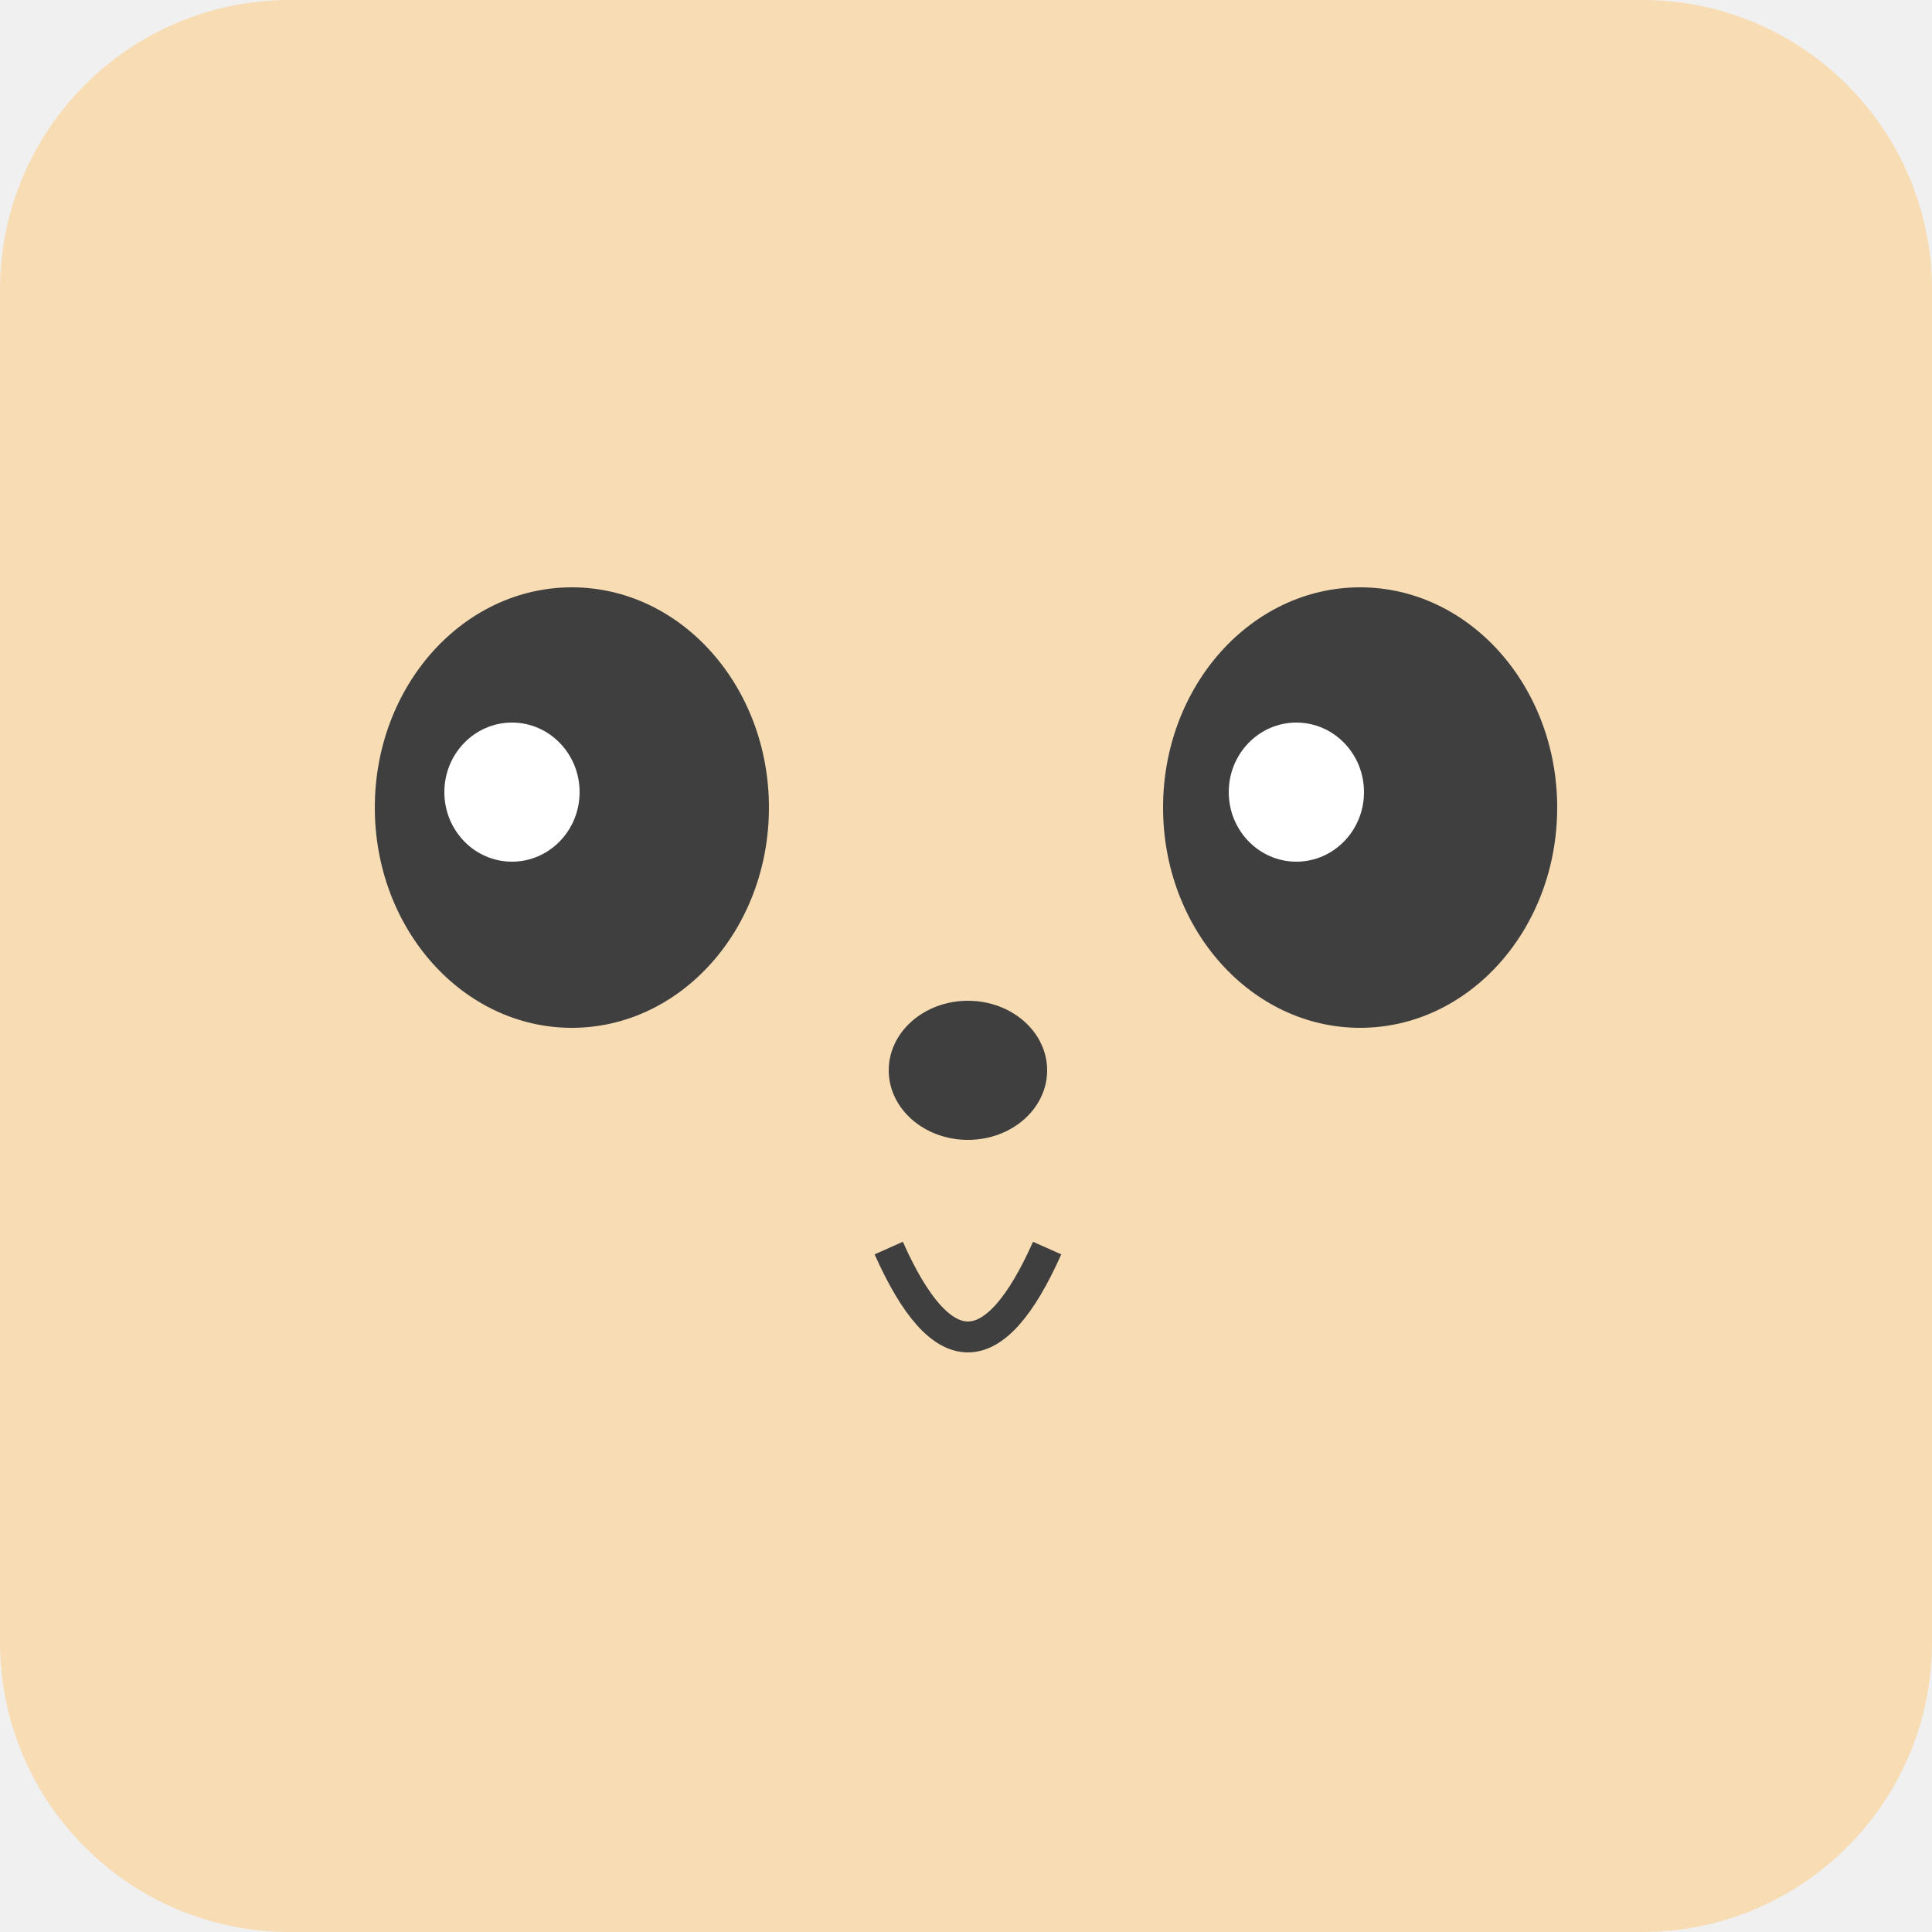
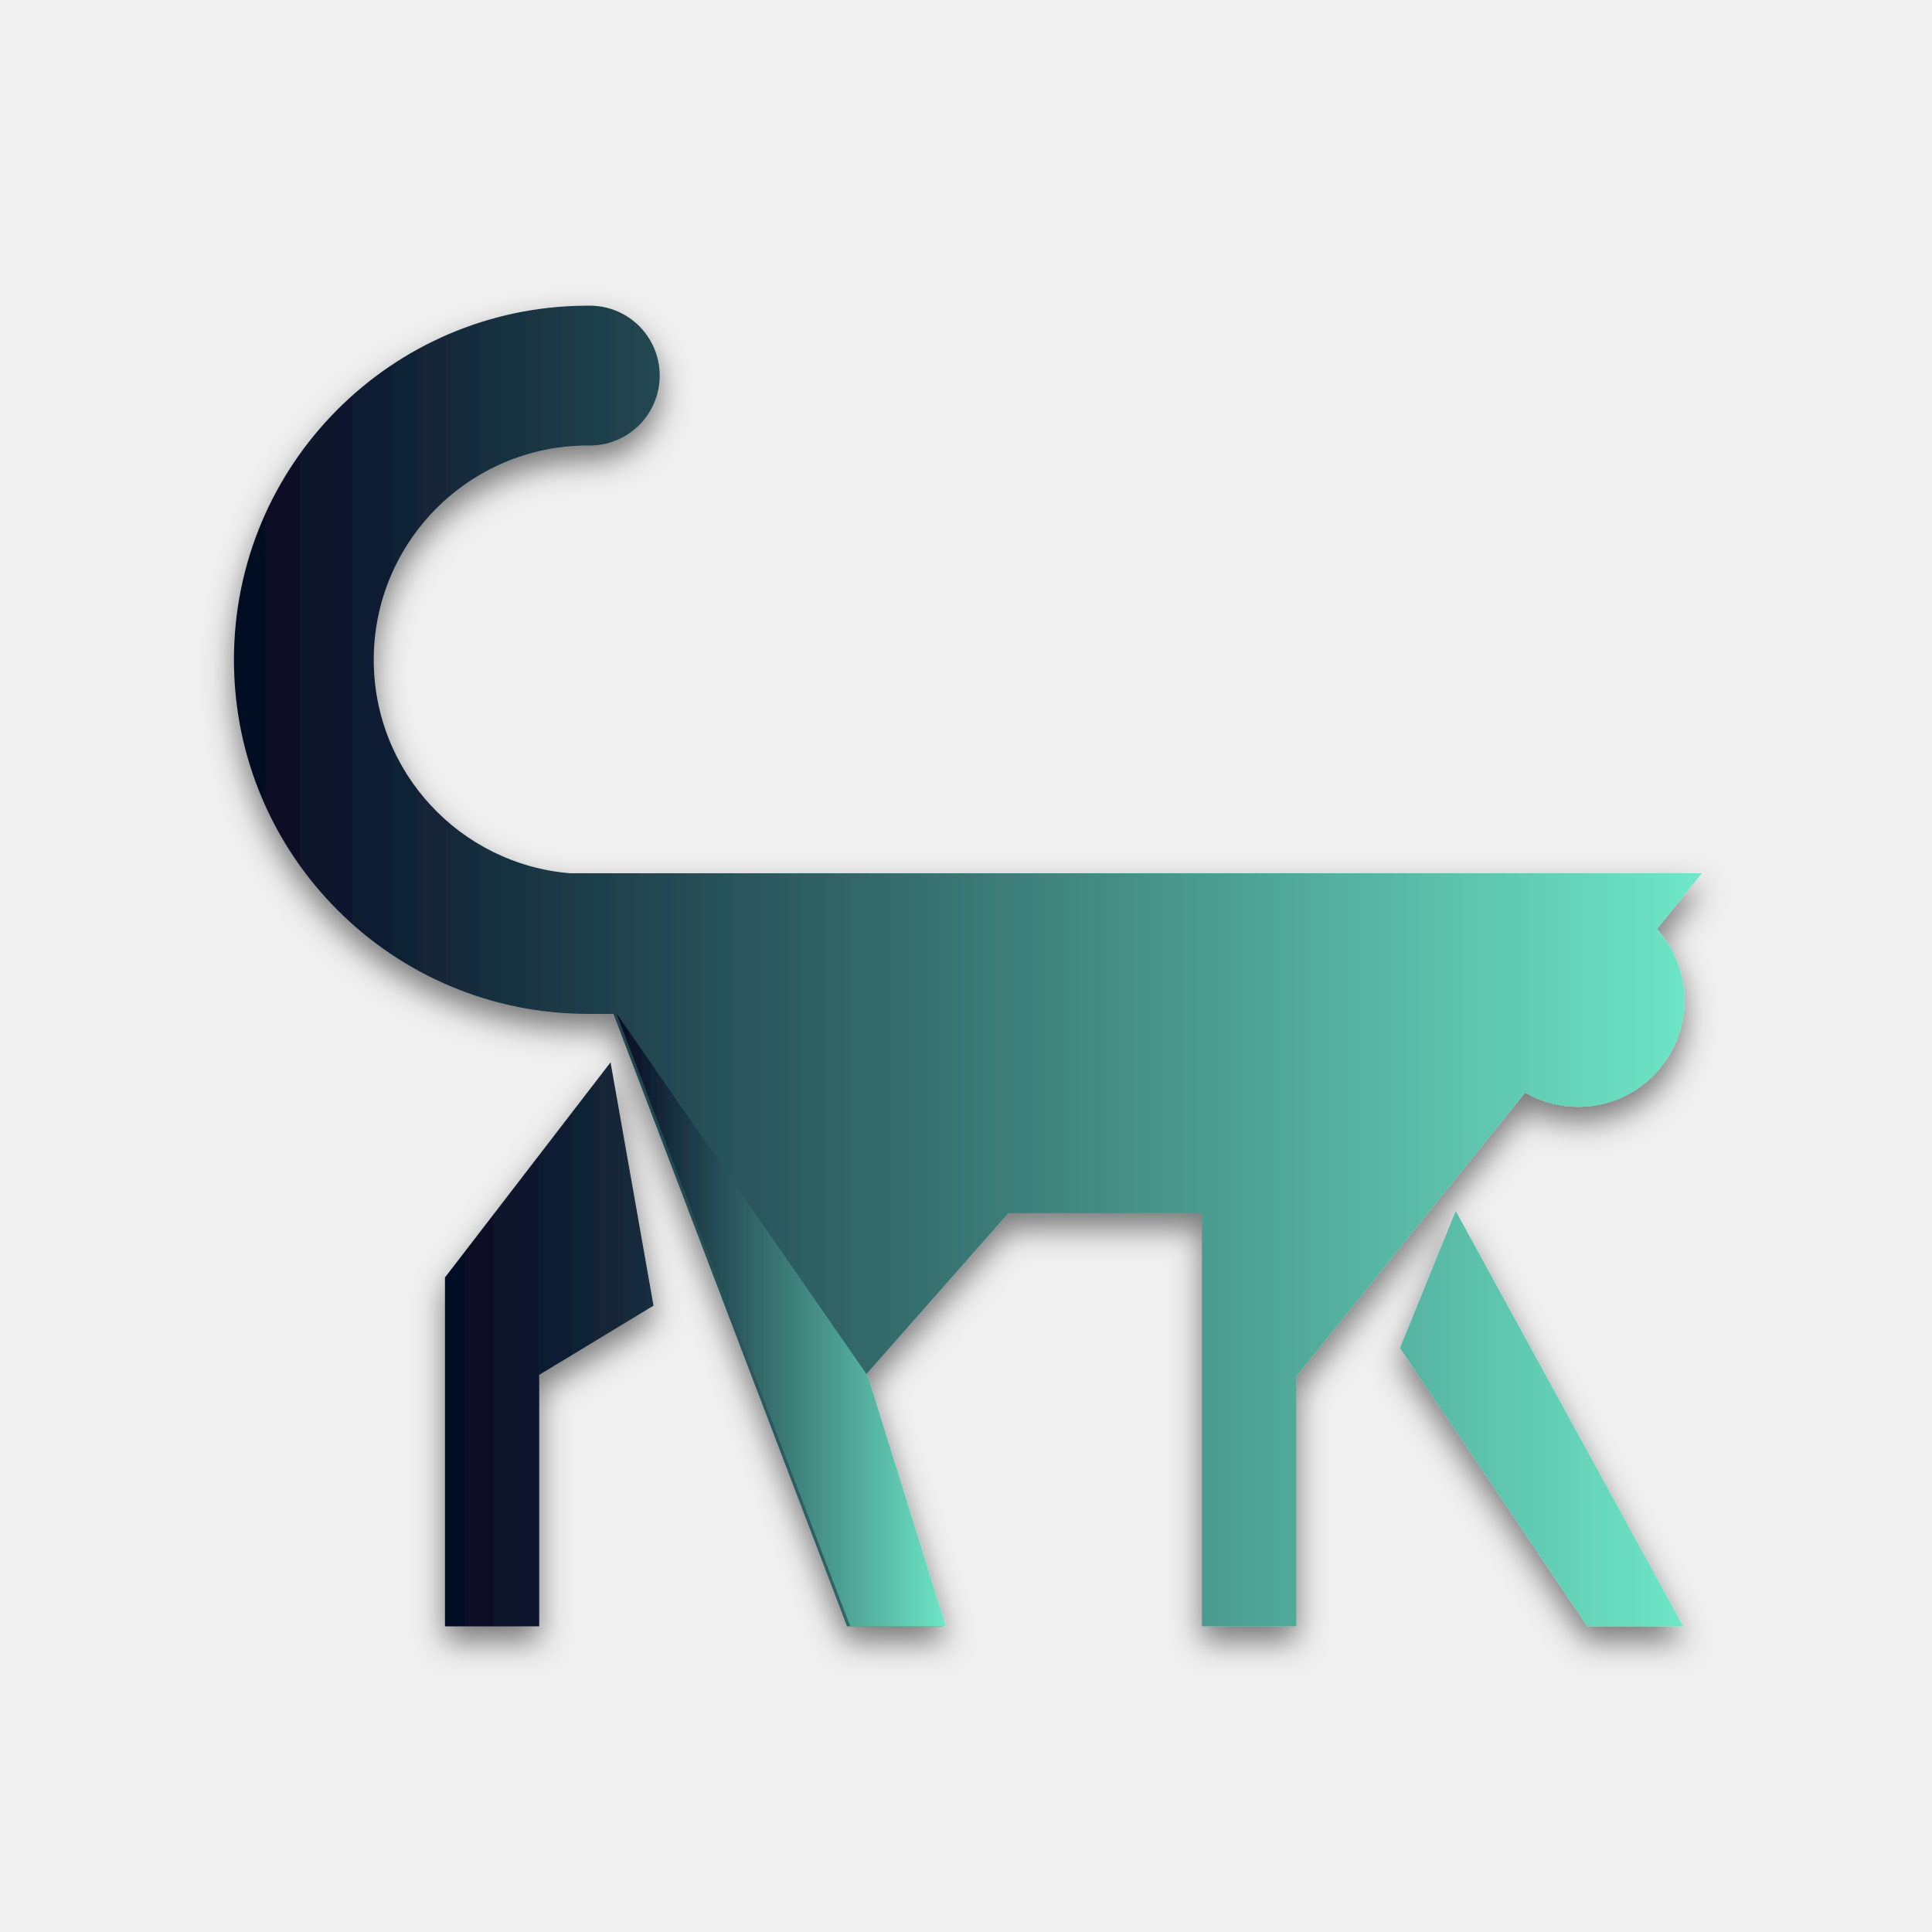
- <svg height="500px" viewBox="0 0 500 500" version="1.1">
-   <g stroke="none" stroke-width="1" fill="none" fill-rule="evenodd">
-     <g transform="translate(-84, -84)">
-       <g transform="translate(78, 84)">
-         <rect fill="#F7DCB4" x="6" y="0" width="500" height="500" rx="75" />
-         <g transform="translate(0, 23)">
-           <ellipse fill="#3F3F3F" fill-rule="nonzero" cx="154" cy="186" rx="51" ry="57" />
-           <ellipse fill="#3F3F3F" fill-rule="nonzero" cx="358" cy="186" rx="51" ry="57" />
-           <ellipse fill="#FFFFFF" fill-rule="nonzero" cx="138.5" cy="182" rx="17.5" ry="18" />
-           <ellipse fill="#FFFFFF" fill-rule="nonzero" cx="341.5" cy="182" rx="17.5" ry="18" />
-           <ellipse fill="#3F3F3F" fill-rule="nonzero" cx="256.5" cy="254" rx="20.5" ry="18" />
-           <path d="M236,300 C249.667,330.667 263.333,330.667 277,300" id="路径" stroke="#3F3F3F" stroke-width="8" />
-         </g>
+ <svg xmlns="http://www.w3.org/2000/svg" width="512px" height="512px" viewBox="0 0 512 512" version="1.1">
+   <defs>
+     <filter x="-5.9%" y="-6.6%" width="111.8%" height="113.1%" filterUnits="objectBoundingBox" id="filter-1">
+       <feOffset dx="0" dy="4" in="SourceAlpha" result="shadowOffsetOuter1" />
+       <feGaussianBlur stdDeviation="4" in="shadowOffsetOuter1" result="shadowBlurOuter1" />
+       <feColorMatrix values="0 0 0 0 0   0 0 0 0 0   0 0 0 0 0  0 0 0 0.5 0" type="matrix" in="shadowBlurOuter1" result="shadowMatrixOuter1" />
+       <feMerge>
+         <feMergeNode in="shadowMatrixOuter1" />
+         <feMergeNode in="SourceGraphic" />
+       </feMerge>
+     </filter>
+     <linearGradient x1="0%" y1="0%" x2="100%" y2="0%" id="linearGradient-2">
+       <stop stop-color="#050922" offset="0%" />
+       <stop stop-color="#6EE6C7" offset="100%" />
+     </linearGradient>
+     <linearGradient x1="0%" y1="0%" x2="100%" y2="0%" id="linearGradient-3">
+       <stop stop-color="#050922" offset="0%" />
+       <stop stop-color="#6EE6C7" offset="100%" />
+     </linearGradient>
+     <linearGradient x1="0%" y1="0%" x2="100%" y2="0%" id="linearGradient-4">
+       <stop stop-color="#050922" offset="0%" />
+       <stop stop-color="#6EE6C7" offset="100%" />
+     </linearGradient>
+   </defs>
+   <g id="画板备份-5" stroke="none" stroke-width="1" fill="none" fill-rule="evenodd">
+     <g id="default-monochrome" filter="url(#filter-1)" transform="translate(62, 81)" fill-rule="nonzero">
+       <g id="6cad102b-508d-472b-89db-b511a74aae75">
+         <path d="M99.806,200.527 L111.182,265.012 L80.898,283.347 L80.898,350 L55.923,350 L55.923,257.542 L99.806,200.527 Z M323.774,239.904 L309.012,276.244 L358.65,350 L384.084,350 L323.774,239.904 Z" id="形状" fill="url(#linearGradient-2)" />
+         <path d="M389,150.424 L89.096,150.424 C59.956,148.03 37.044,123.631 37.044,93.858 C37.044,62.52 62.418,37.109 93.725,37.07 L93.806,37.074 L93.88,37.07 C100.608,37.226 106.892,33.719 110.294,27.91 C113.697,22.1 113.683,14.902 110.259,9.105 C106.835,3.308 100.538,-0.174 93.81,0.007 L93.161,0.011 C41.65,0.357 0,42.239 0,93.85 C0,145.675 42,187.693 93.803,187.693 L100.563,187.693 L162.464,350 L187.78,350 L167.117,283.712 L205.207,240.511 L256.508,240.511 L256.508,350 L281.559,350 L281.559,283.712 L342.157,208.542 C350.871,213.575 361.607,213.575 370.321,208.542 C379.035,203.509 384.404,194.207 384.406,184.14 C384.42,177.135 381.814,170.378 377.101,165.198 L389,150.424 Z" id="路径" fill="url(#linearGradient-3)" />
+         <polyline id="路径" fill="url(#linearGradient-4)" points="101.398 187.61 163.332 350 188.662 350 167.987 283.678" />
      </g>
    </g>
  </g>
</svg>
